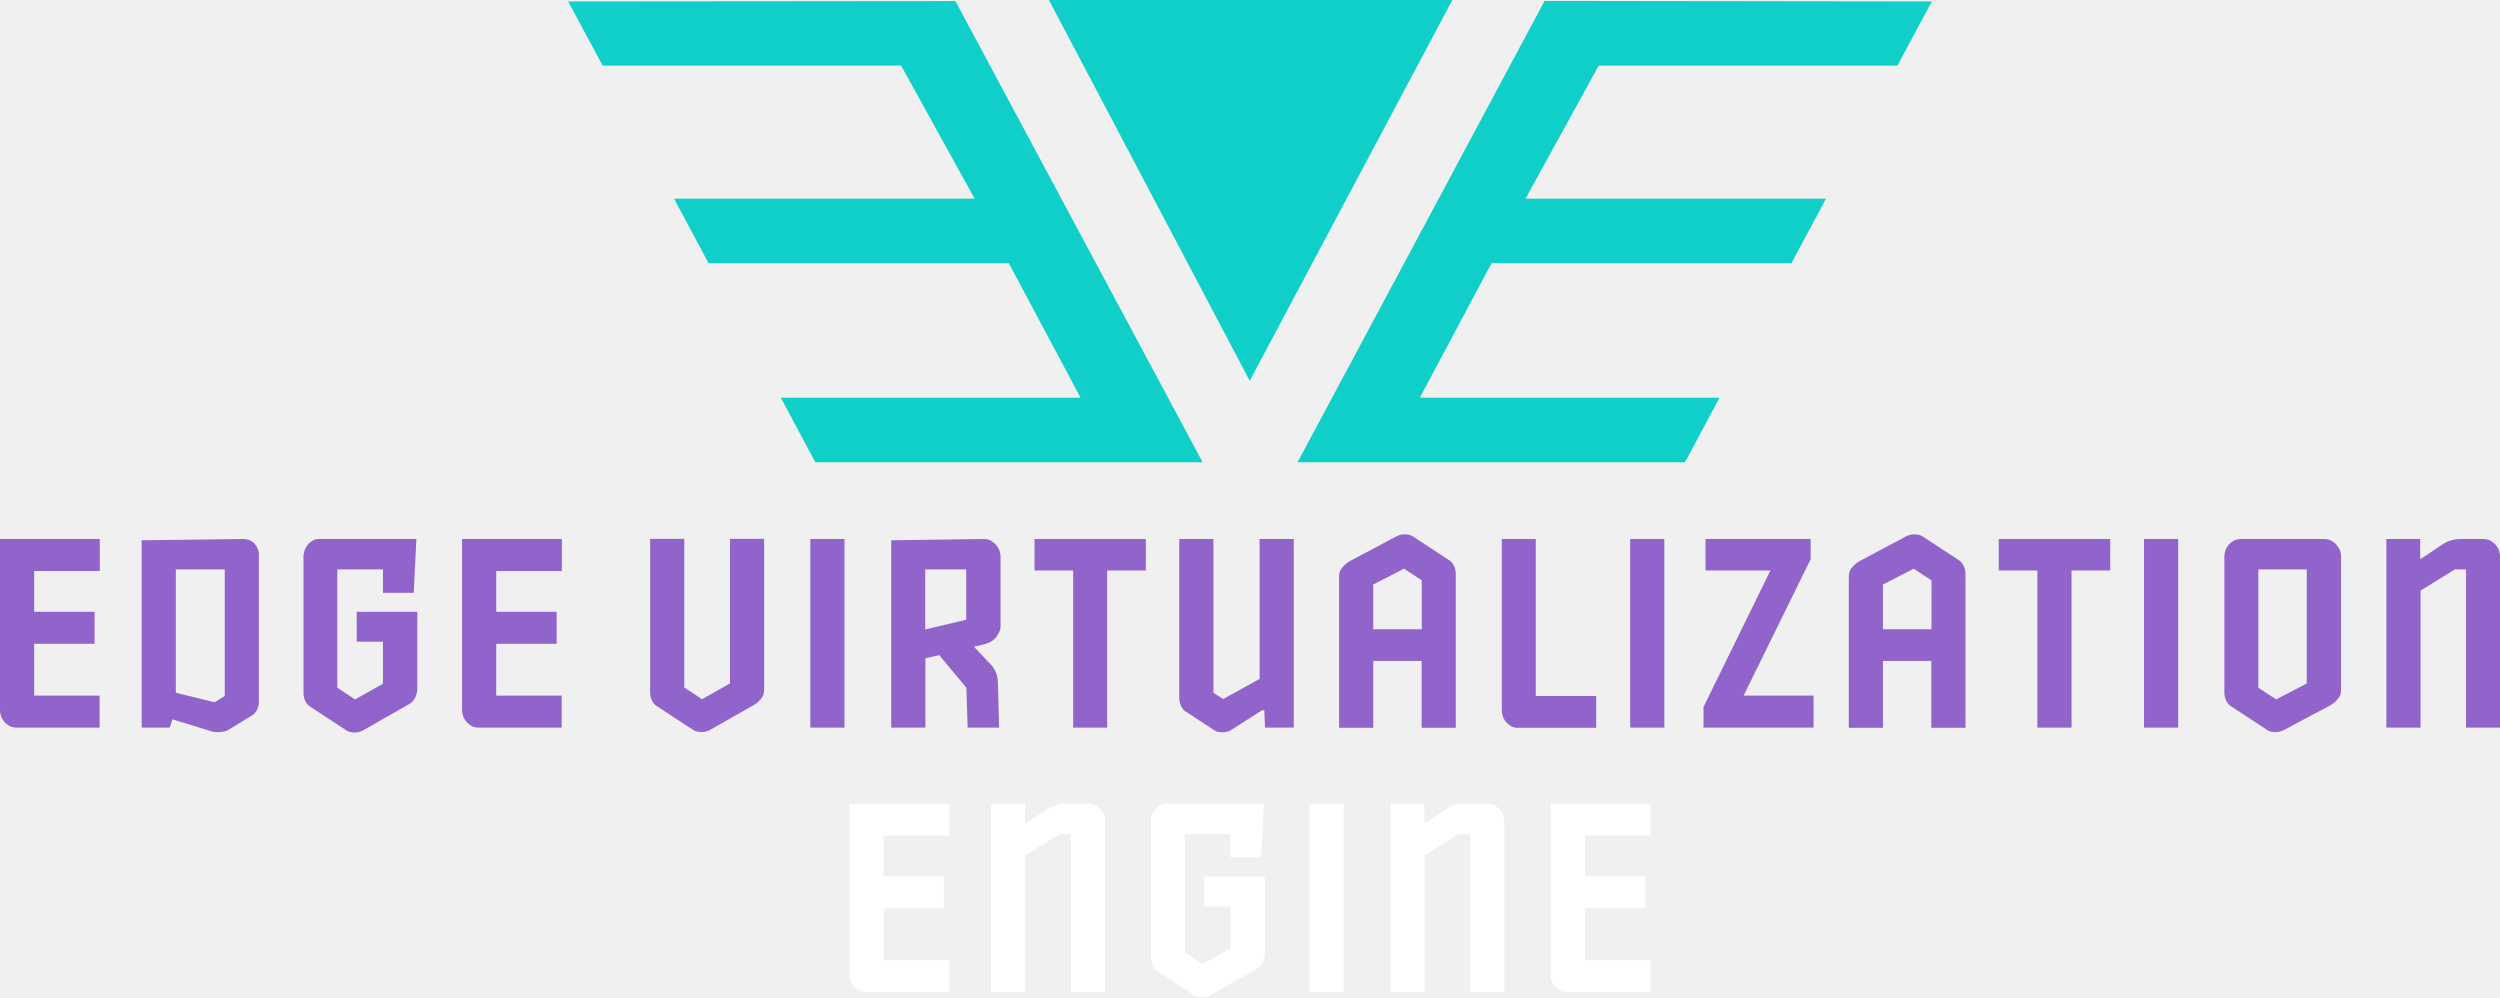
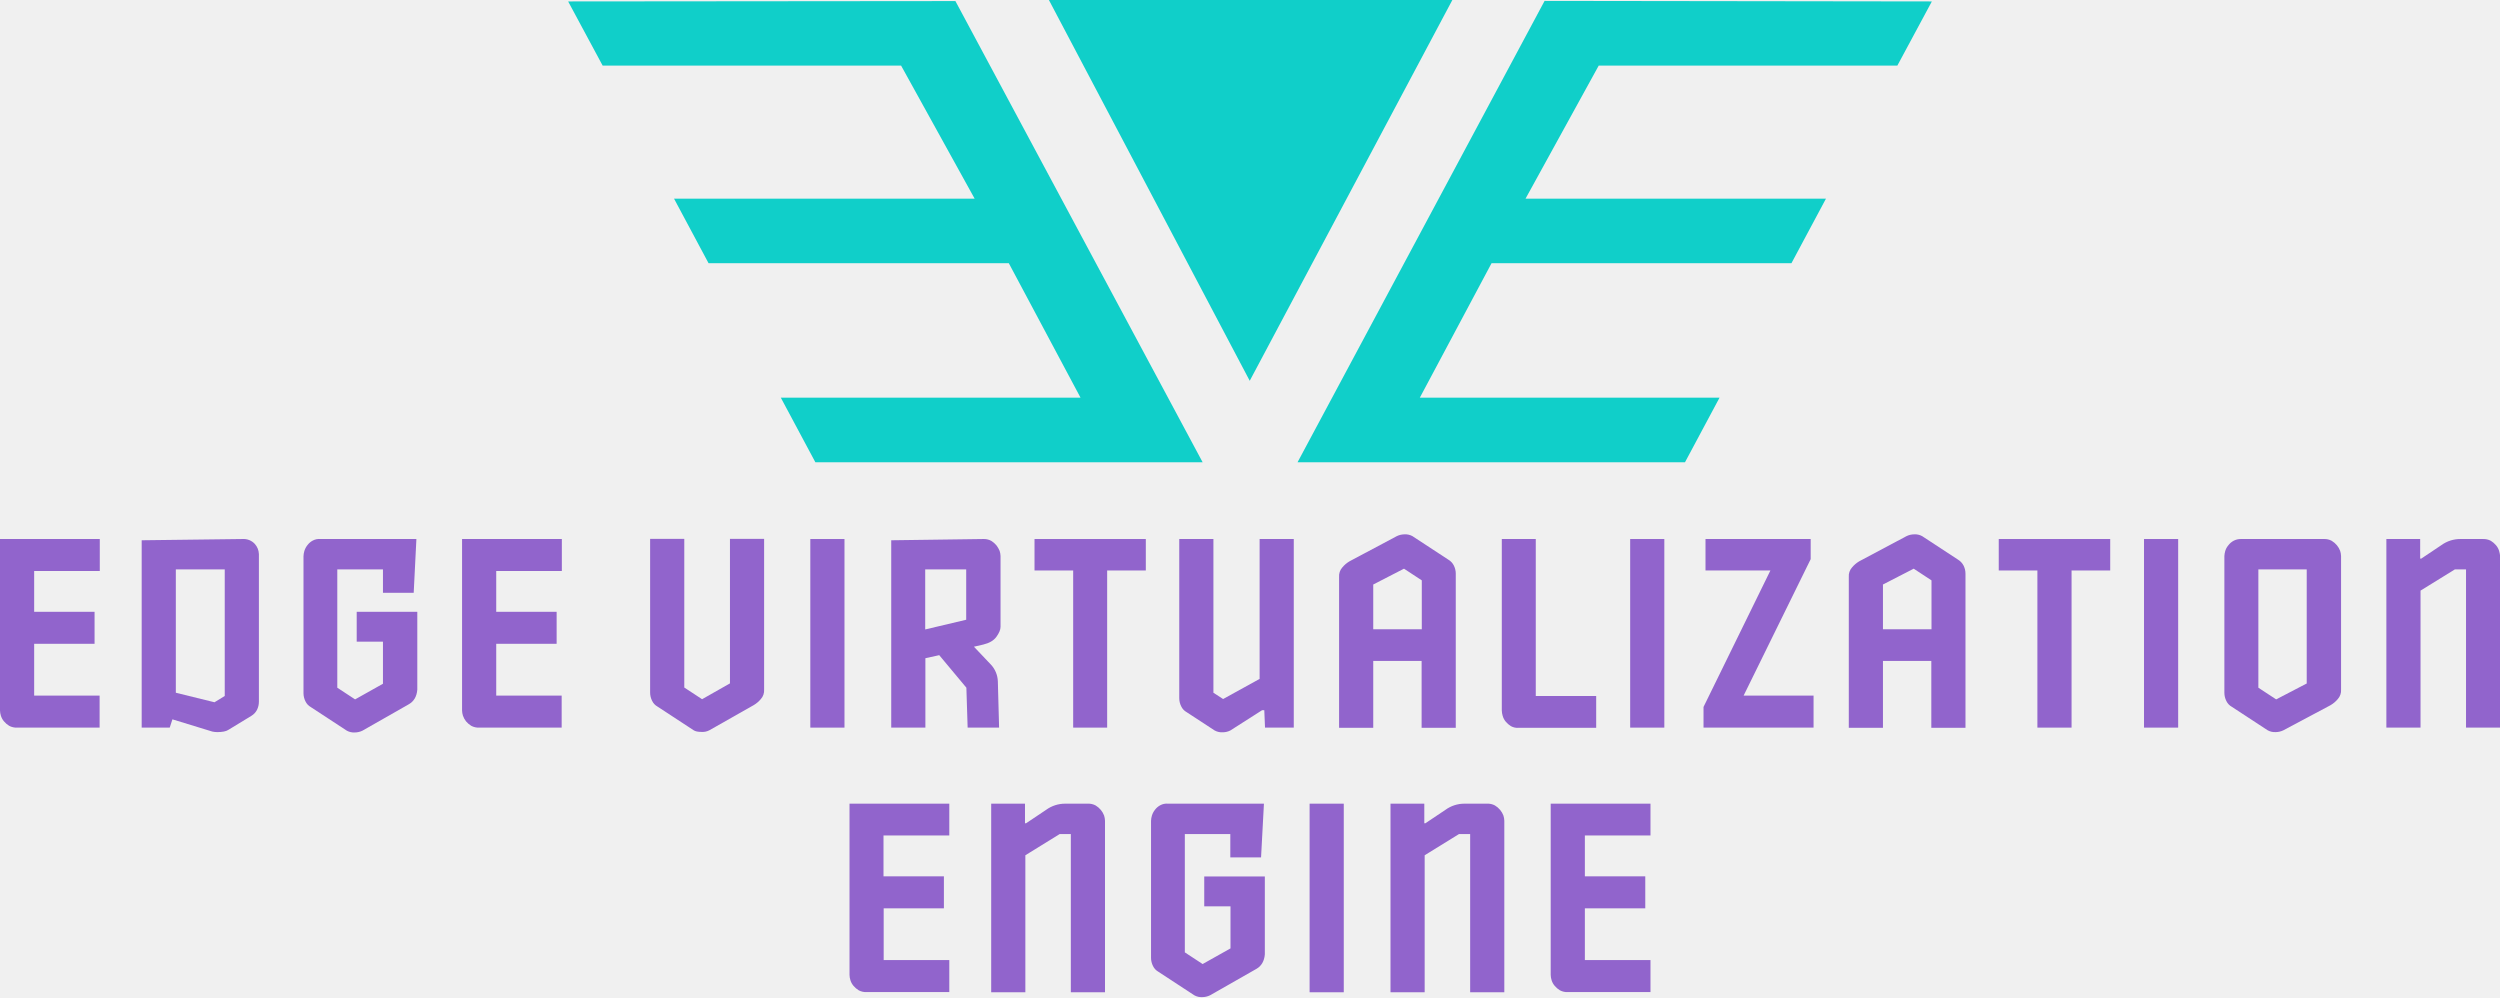
- <svg xmlns="http://www.w3.org/2000/svg" id="Layer_1" x="0px" y="0px" viewBox="0 0 1390.5 554.6" style="enable-background:new 0 0 1390.5 554.6;" xml:space="preserve">
-   <style type="text/css"> .st0{fill:#10CFC9;} .st1{fill:#9164CC;} .st2{fill:#FFFFFF;} </style>
-   <g>
-     <path class="st0" d="M668.9,257.1H550.5l0,0h-95.1c-0.6,0-1.2,0-1.9,0l-19.2-35.9H601l-39.9-74.8h-167l-19.2-35.9h167.2l-40.9-74 H335.2L316,0.8l215.4-0.2L668.9,257.1z" />
-     <polygon class="st0" points="807.8,0 695.1,211.8 583.4,0 " />
-     <path class="st0" d="M721.7,257.1h118.4l0,0h95.2c0.7,0,1.2,0,1.9,0l19.2-35.9H789.7l39.9-74.8h166.8l19.2-35.9H848.5l40.7-74 h166.1l19.2-35.7L859.1,0.5L721.7,257.1z" />
-   </g>
-   <g>
-     <path class="st1" d="M0,395.2c0,0.9,0.2,1.9,0.5,2.9c0.3,1.1,0.9,2.1,1.7,3.1c0.8,1,1.8,1.8,2.9,2.5c1.2,0.7,2.6,1,4.4,1h45.9 v-17.8H19v-28.8h33.6v-17.8H19v-22.7h36.5v-17.8H0V395.2z" />
-     <path class="st1" d="M135,299.8l-56.2,0.7v104.2h15.6l1.5-4.6l22.2,6.8c1,0.2,1.9,0.3,2.7,0.3c2.8,0,5-0.4,6.3-1.3l12.8-7.8 c1.3-0.8,2.3-1.9,3-3.2c0.7-1.4,1.1-2.9,1.1-4.6v-82.1c0-2-0.8-3.9-2.3-5.7C140.1,300.7,137.9,299.8,135,299.8z M125,387.1 l-5.7,3.5l-21.5-5.3v-68.6H125V387.1z" />
-     <path class="st1" d="M198.3,356.9H213v23.4l-15.5,8.7l-9.9-6.5v-65.8H213v13h17.1l1.5-29.9h-53.3c-1.8-0.1-3.2,0.2-4.4,0.9 c-1.2,0.7-2.2,1.5-2.9,2.5c-0.8,1-1.3,2-1.7,3.2c-0.3,1.1-0.5,2.1-0.5,3v76.1c0,1.7,0.4,3.2,1.1,4.6c0.7,1.4,1.7,2.5,3,3.2l20,13.1 c1.1,0.7,2.6,1,4.4,1c1.4,0,2.8-0.3,4.3-1l25.8-14.7c2.8-1.6,4.4-4.3,4.7-8.1v-43.3h-33.7V356.9z" />
-     <path class="st1" d="M259.2,401.2c0.8,1,1.8,1.8,2.9,2.5c1.2,0.7,2.6,1,4.4,1h45.9v-17.8H276v-28.8h33.6v-17.8H276v-22.7h36.5 v-17.8H257v95.4c0,0.9,0.2,1.9,0.5,2.9C257.9,399.2,258.4,400.2,259.2,401.2z" />
-     <path class="st1" d="M394.5,406.2l24.7-14c1.4-0.8,2.7-1.9,4-3.4c1.3-1.5,1.9-3.2,1.8-5.3v-83.8h-19v80.4l-15.5,8.8l-9.9-6.5v-82.7 h-19v85.5c0,1.7,0.4,3.2,1.1,4.6c0.7,1.4,1.7,2.5,3,3.2l20,13.1c1,0.7,2.5,1,4.7,1C391.7,407.2,393,406.9,394.5,406.2z" />
-     <rect x="450.7" y="299.8" class="st1" width="19" height="104.9" />
-     <path class="st1" d="M554.2,303.3c-0.8-1-1.8-1.8-2.9-2.5c-1.2-0.7-2.6-1-4.4-1l-51.2,0.7v104.2h19v-38.6l7.7-1.7l15.1,18.1 l0.7,22.2h17.5l-0.7-25.8c-0.2-3.6-1.5-6.8-4-9.4l-9.3-9.8l5.2-1.2c3.3-0.8,5.8-2.2,7.3-4.3c1.5-2.1,2.3-3.9,2.3-5.6v-39.3 c0-0.9-0.2-1.9-0.5-2.9C555.5,305.3,555,304.3,554.2,303.3z M537.4,344.7l-22.8,5.4v-33.4h22.8V344.7z" />
-     <polygon class="st1" points="575.4,317.3 596.9,317.3 596.9,404.7 615.8,404.7 615.8,317.3 637.3,317.3 637.3,299.8 575.4,299.8 " />
-     <path class="st1" d="M700.6,377.6l-20.3,11.2l-5.4-3.5v-85.5h-19v88.5c0,1.7,0.4,3.2,1.1,4.6c0.7,1.4,1.7,2.5,3,3.2l15.6,10.2 c1,0.7,2.6,1,4.7,1c1.2,0,2.5-0.3,4-1L702,395h1.2l0.4,9.7h16V299.8h-19V377.6z" />
-     <path class="st1" d="M805.6,311.3l-20-13.1c-1.1-0.7-2.6-1-4.4-1c-1.4,0-2.8,0.3-4.3,1l-26.3,14c-1.4,0.8-2.7,1.9-4,3.4 c-1.3,1.5-1.9,3.2-1.8,5.3v83.9h19v-37.2h26.9v37.2h19v-85.7c0-1.7-0.4-3.2-1.1-4.6C807.9,313.1,806.8,312,805.6,311.3z M790.7,350 h-26.9v-24.9l17.1-8.8l9.9,6.5V350z" />
-     <path class="st1" d="M854.3,299.8h-19v95.4c0,0.9,0.2,1.9,0.5,3c0.3,1.1,0.9,2.2,1.7,3.2c0.8,1,1.8,1.8,2.9,2.5 c1.2,0.7,2.6,1,4.4,0.9h43v-17.7h-33.6V299.8z" />
-     <rect x="906.7" y="299.8" class="st1" width="19" height="104.9" />
-     <polygon class="st1" points="1007.1,311 1007.1,299.8 948.6,299.8 948.6,317.3 984.7,317.3 947.5,393.2 947.5,404.7 1008.7,404.7 1008.7,386.9 969.8,386.9 " />
-     <path class="st1" d="M1089.1,311.3l-20-13.1c-1.1-0.7-2.6-1-4.4-1c-1.4,0-2.8,0.3-4.3,1l-26.3,14c-1.4,0.8-2.7,1.9-4,3.4 c-1.3,1.5-1.9,3.2-1.8,5.3v83.9h19v-37.2h26.9v37.2h19v-85.7c0-1.7-0.4-3.2-1.1-4.6C1091.3,313.1,1090.3,312,1089.1,311.3z M1074.2,350h-26.9v-24.9l17.1-8.8l9.9,6.5V350z" />
-     <polygon class="st1" points="1111.7,317.3 1133.2,317.3 1133.2,404.7 1152.2,404.7 1152.2,317.3 1173.7,317.3 1173.7,299.8 1111.7,299.8 " />
-     <rect x="1192.5" y="299.8" class="st1" width="19" height="104.9" />
-     <path class="st1" d="M1299.8,303.3c-0.8-1-1.8-1.8-2.9-2.5c-1.2-0.7-2.6-1-4.4-1h-45.8c-1.8,0-3.2,0.3-4.4,1 c-1.2,0.7-2.2,1.5-2.9,2.5c-0.8,1-1.4,2-1.7,3.1c-0.3,1.1-0.5,2.1-0.5,2.9v76c0,1.7,0.4,3.2,1.1,4.6c0.7,1.4,1.7,2.5,3,3.2l20,13.1 c1.1,0.7,2.6,1,4.4,1c1.4,0,2.8-0.3,4.3-1l26.3-14c1.4-0.8,2.7-1.9,4-3.4c1.3-1.5,1.9-3.2,1.8-5.3v-74.2c0-0.9-0.2-1.9-0.5-2.9 C1301.2,305.3,1300.6,304.3,1299.8,303.3z M1283.1,380.1L1266,389l-9.9-6.5v-65.8h26.9V380.1z" />
-     <path class="st1" d="M1390,306.4c-0.3-1.1-0.9-2.1-1.7-3.1c-0.8-1-1.8-1.8-2.9-2.5c-1.2-0.7-2.7-1-4.4-1h-12.5 c-3.8,0-7.4,1.1-10.6,3.4l-11.2,7.5h-0.6v-10.9h-18.8v104.9h19v-76.2l19.1-11.8h6.2v88h19v-95.4 C1390.5,308.5,1390.3,307.5,1390,306.4z" />
-   </g>
-   <g>
-     <path class="st2" d="M472.5,542.3c0,0.9,0.2,1.9,0.5,2.9c0.3,1.1,0.9,2.1,1.7,3.1c0.8,1,1.8,1.8,2.9,2.5c1.2,0.7,2.6,1,4.4,1H528 v-17.8h-36.5v-28.8H525v-17.8h-33.6v-22.7H528V447h-55.5V542.3z" />
-     <path class="st2" d="M612.3,450.5c-0.8-1-1.8-1.8-2.9-2.5c-1.2-0.7-2.6-1-4.4-1h-12.5c-3.8,0-7.4,1.1-10.6,3.4l-11.2,7.5h-0.6V447 h-18.8v104.9h19v-76.2l19.1-11.8h6.2v88h19v-95.4c0-0.9-0.2-1.9-0.5-2.9C613.7,452.5,613.1,451.5,612.3,450.5z" />
-     <path class="st2" d="M669.7,504.1h14.7v23.4l-15.5,8.7l-9.9-6.5v-65.8h25.3v13h17.1L703,447h-53.3c-1.8-0.1-3.2,0.2-4.4,0.9 c-1.2,0.7-2.2,1.5-2.9,2.5c-0.8,1-1.3,2-1.7,3.2c-0.3,1.1-0.5,2.1-0.5,3v76.1c0,1.7,0.4,3.2,1.1,4.6c0.7,1.4,1.7,2.5,3,3.2l20,13.1 c1.1,0.7,2.6,1,4.4,1c1.4,0,2.8-0.3,4.3-1l25.8-14.7c2.8-1.6,4.4-4.3,4.7-8.1v-43.3h-33.7V504.1z" />
-     <rect x="728.4" y="447" class="st2" width="19" height="104.9" />
-     <path class="st2" d="M834.4,450.5c-0.8-1-1.8-1.8-2.9-2.5c-1.2-0.7-2.6-1-4.4-1h-12.5c-3.8,0-7.4,1.1-10.6,3.4l-11.2,7.5h-0.6V447 h-18.8v104.9h19v-76.2l19.1-11.8h6.2v88h19v-95.4c0-0.9-0.2-1.9-0.5-2.9C835.8,452.5,835.2,451.5,834.4,450.5z" />
-     <path class="st2" d="M862.5,542.3c0,0.9,0.2,1.9,0.5,2.9c0.3,1.1,0.9,2.1,1.7,3.1c0.8,1,1.8,1.8,2.9,2.5c1.2,0.7,2.6,1,4.4,1H918 v-17.8h-36.5v-28.8h33.6v-17.8h-33.6v-22.7H918V447h-55.5V542.3z" />
-   </g>
+ <svg xmlns="http://www.w3.org/2000/svg" id="Layer_1" data-name="Layer 1" viewBox="0 0 1390.5 554.6">
+   <defs>
+     <style>.cls-1{fill:#10cfc9;}.cls-2{fill:#9164cc;}</style>
+   </defs>
+   <path class="cls-1" d="M668.9,257.1H453.5l-19.2-35.9H601l-39.9-74.8h-167l-19.2-35.9H542.1l-40.9-74h-166L316,.8,531.4.6Z" />
+   <polygon class="cls-1" points="807.8 0 695.1 211.8 583.4 0 807.8 0" />
+   <path class="cls-1" d="M721.7,257.1H937.2l19.2-35.9H789.7l39.9-74.8H996.4l19.2-35.9H848.5l40.7-74h166.1L1074.5.8,859.1.5Z" />
+   <path class="cls-2" d="M0,395.2a10.397,10.397,0,0,0,.5,2.9,8.647,8.647,0,0,0,1.7,3.1,11.629,11.629,0,0,0,2.9,2.5,8.433,8.433,0,0,0,4.4,1H55.4V386.9H19V358.1H52.6v-17.8H19V317.6H55.5v-17.8H0Z" />
+   <path class="cls-2" d="M135,299.8l-56.2.7V404.7H94.4l1.5-4.6,22.2,6.8a13.903,13.903,0,0,0,2.7.3c2.8,0,5-.4,6.3-1.3l12.8-7.8a8.371,8.371,0,0,0,3-3.2,10.071,10.071,0,0,0,1.1-4.6V308.2a8.849,8.849,0,0,0-2.3-5.7A8.451,8.451,0,0,0,135,299.8Zm-10,87.3-5.7,3.5-21.5-5.3V316.7H125Z" />
+   <path class="cls-2" d="M198.3,356.9H213v23.4L197.5,389l-9.9-6.5V316.7H213v13h17.1l1.5-29.9H178.3a7.571,7.571,0,0,0-4.4.9,8.918,8.918,0,0,0-2.9,2.5,9.873,9.873,0,0,0-1.7,3.2,11.728,11.728,0,0,0-.5,3v76.1a10.071,10.071,0,0,0,1.1,4.6,7.168,7.168,0,0,0,3,3.2l20,13.1a8.198,8.198,0,0,0,4.4,1,9.961,9.961,0,0,0,4.3-1l25.8-14.7c2.8-1.6,4.4-4.3,4.7-8.1v-43.3H198.4V356.9Z" />
+   <path class="cls-2" d="M259.2,401.2a11.628,11.628,0,0,0,2.9,2.5,8.433,8.433,0,0,0,4.4,1h45.9V386.9H276V358.1h33.6v-17.8H276V317.6h36.5v-17.8H257v95.4a10.397,10.397,0,0,0,.5,2.9A10.517,10.517,0,0,0,259.2,401.2Z" />
+   <path class="cls-2" d="M394.5,406.2l24.7-14a15.427,15.427,0,0,0,4-3.4,7.16,7.16,0,0,0,1.8-5.3V299.7H406v80.4l-15.5,8.8-9.9-6.5V299.7h-19v85.5a10.071,10.071,0,0,0,1.1,4.6,7.168,7.168,0,0,0,3,3.2l20,13.1c1,.7,2.5,1,4.7,1A8.059,8.059,0,0,0,394.5,406.2Z" />
+   <rect class="cls-2" x="450.7" y="299.8" width="19" height="104.9" />
+   <path class="cls-2" d="M554.2,303.3a11.628,11.628,0,0,0-2.9-2.5,8.433,8.433,0,0,0-4.4-1l-51.2.7V404.7h19V366.1l7.7-1.7,15.1,18.1.7,22.2h17.5l-.7-25.8a14.341,14.341,0,0,0-4-9.4l-9.3-9.8,5.2-1.2c3.3-.8,5.8-2.2,7.3-4.3s2.3-3.9,2.3-5.6v-39.3a10.397,10.397,0,0,0-.5-2.9A13.885,13.885,0,0,0,554.2,303.3Zm-16.8,41.4-22.8,5.4V316.7h22.8Z" />
+   <polygon class="cls-2" points="575.4 317.3 596.9 317.3 596.9 404.7 615.8 404.7 615.8 317.3 637.3 317.3 637.3 299.8 575.4 299.8 575.4 317.3" />
+   <path class="cls-2" d="M700.6,377.6l-20.3,11.2-5.4-3.5V299.8h-19v88.5a10.072,10.072,0,0,0,1.1,4.6,7.168,7.168,0,0,0,3,3.2l15.6,10.2a8.425,8.425,0,0,0,4.7,1,9.395,9.395,0,0,0,4-1L702,395h1.2l.4,9.7h16V299.8h-19v77.8Z" />
+   <path class="cls-2" d="M805.6,311.3l-20-13.1a8.198,8.198,0,0,0-4.4-1,9.961,9.961,0,0,0-4.3,1l-26.3,14a15.426,15.426,0,0,0-4,3.4,7.16,7.16,0,0,0-1.8,5.3v83.9h19V367.6h26.9v37.2h19V319.1a10.072,10.072,0,0,0-1.1-4.6A7.756,7.756,0,0,0,805.6,311.3ZM790.7,350H763.8V325.1l17.1-8.8,9.9,6.5V350Z" />
+   <path class="cls-2" d="M854.3,299.8h-19v95.4a11.729,11.729,0,0,0,.5,3,9.043,9.043,0,0,0,1.7,3.2,11.628,11.628,0,0,0,2.9,2.5,7.57,7.57,0,0,0,4.4.9h43V387.1h-33.6V299.8Z" />
+   <rect class="cls-2" x="906.7" y="299.8" width="19" height="104.9" />
+   <polygon class="cls-2" points="1007.1 311 1007.1 299.8 948.6 299.8 948.6 317.3 984.7 317.3 947.5 393.2 947.5 404.7 1008.7 404.7 1008.7 386.9 969.8 386.9 1007.1 311" />
+   <path class="cls-2" d="M1089.1,311.3l-20-13.1a8.198,8.198,0,0,0-4.4-1,9.961,9.961,0,0,0-4.3,1l-26.3,14a15.428,15.428,0,0,0-4,3.4,7.16,7.16,0,0,0-1.8,5.3v83.9h19V367.6h26.9v37.2h19V319.1a10.072,10.072,0,0,0-1.1-4.6A8.452,8.452,0,0,0,1089.1,311.3ZM1074.2,350h-26.9V325.1l17.1-8.8,9.9,6.5V350Z" />
+   <polygon class="cls-2" points="1111.7 317.3 1133.2 317.3 1133.2 404.7 1152.2 404.7 1152.2 317.3 1173.7 317.3 1173.7 299.8 1111.7 299.8 1111.7 317.3" />
+   <rect class="cls-2" x="1192.5" y="299.8" width="19" height="104.9" />
+   <path class="cls-2" d="M1299.8,303.3a11.63,11.63,0,0,0-2.9-2.5,8.433,8.433,0,0,0-4.4-1H1246.7a8.433,8.433,0,0,0-4.4,1,8.92,8.92,0,0,0-2.9,2.5,8.645,8.645,0,0,0-1.7,3.1,11.751,11.751,0,0,0-.5,2.9v76a10.072,10.072,0,0,0,1.1,4.6,7.167,7.167,0,0,0,3,3.2l20,13.1a8.198,8.198,0,0,0,4.4,1,9.961,9.961,0,0,0,4.3-1l26.3-14a15.428,15.428,0,0,0,4-3.4,7.16,7.16,0,0,0,1.8-5.3v-74.2a10.395,10.395,0,0,0-.5-2.9A10.886,10.886,0,0,0,1299.8,303.3ZM1283.1,380.1,1266,389l-9.9-6.5V316.7H1283v63.4Z" />
+   <path class="cls-2" d="M1390,306.4a8.649,8.649,0,0,0-1.7-3.1,11.63,11.63,0,0,0-2.9-2.5,8.677,8.677,0,0,0-4.4-1h-12.5a17.848,17.848,0,0,0-10.6,3.4l-11.2,7.5h-.6V299.8h-18.8V404.7h19V328.5l19.1-11.8h6.2v88h19V309.3A21.502,21.502,0,0,0,1390,306.4Z" />
+   <path class="cls-2" d="M472.5,542.3a10.397,10.397,0,0,0,.5,2.9,8.647,8.647,0,0,0,1.7,3.1,11.628,11.628,0,0,0,2.9,2.5,8.433,8.433,0,0,0,4.4,1h46V534H491.5V505.2H525V487.4H491.4V464.7H528V447H472.5Z" />
+   <path class="cls-2" d="M612.3,450.5a11.628,11.628,0,0,0-2.9-2.5,8.433,8.433,0,0,0-4.4-1h-12.5a17.848,17.848,0,0,0-10.6,3.4l-11.2,7.5h-.6V447H551.3V551.9h19V475.7l19.1-11.8h6.2v88h19V456.5a10.398,10.398,0,0,0-.5-2.9A10.88,10.88,0,0,0,612.3,450.5Z" />
+   <path class="cls-2" d="M669.7,504.1h14.7v23.4l-15.5,8.7-9.9-6.5V463.9h25.3v13h17.1L703,447H649.7a7.571,7.571,0,0,0-4.4.9,8.919,8.919,0,0,0-2.9,2.5,9.874,9.874,0,0,0-1.7,3.2,11.729,11.729,0,0,0-.5,3v76.1a10.072,10.072,0,0,0,1.1,4.6,7.168,7.168,0,0,0,3,3.2l20,13.1a8.198,8.198,0,0,0,4.4,1,9.961,9.961,0,0,0,4.3-1l25.8-14.7c2.8-1.6,4.4-4.3,4.7-8.1V487.5h-33.7v16.6Z" />
+   <rect class="cls-2" x="728.4" y="447" width="19" height="104.9" />
+   <path class="cls-2" d="M834.4,450.5a11.628,11.628,0,0,0-2.9-2.5,8.433,8.433,0,0,0-4.4-1H814.6a17.848,17.848,0,0,0-10.6,3.4l-11.2,7.5h-.6V447H773.4V551.9h19V475.7l19.1-11.8h6.2v88h19V456.5a10.397,10.397,0,0,0-.5-2.9A10.881,10.881,0,0,0,834.4,450.5Z" />
+   <path class="cls-2" d="M862.5,542.3a10.397,10.397,0,0,0,.5,2.9,8.647,8.647,0,0,0,1.7,3.1,11.628,11.628,0,0,0,2.9,2.5,8.433,8.433,0,0,0,4.4,1H918V534H881.5V505.2h33.6V487.4H881.5V464.7H918V447H862.5Z" />
</svg>
